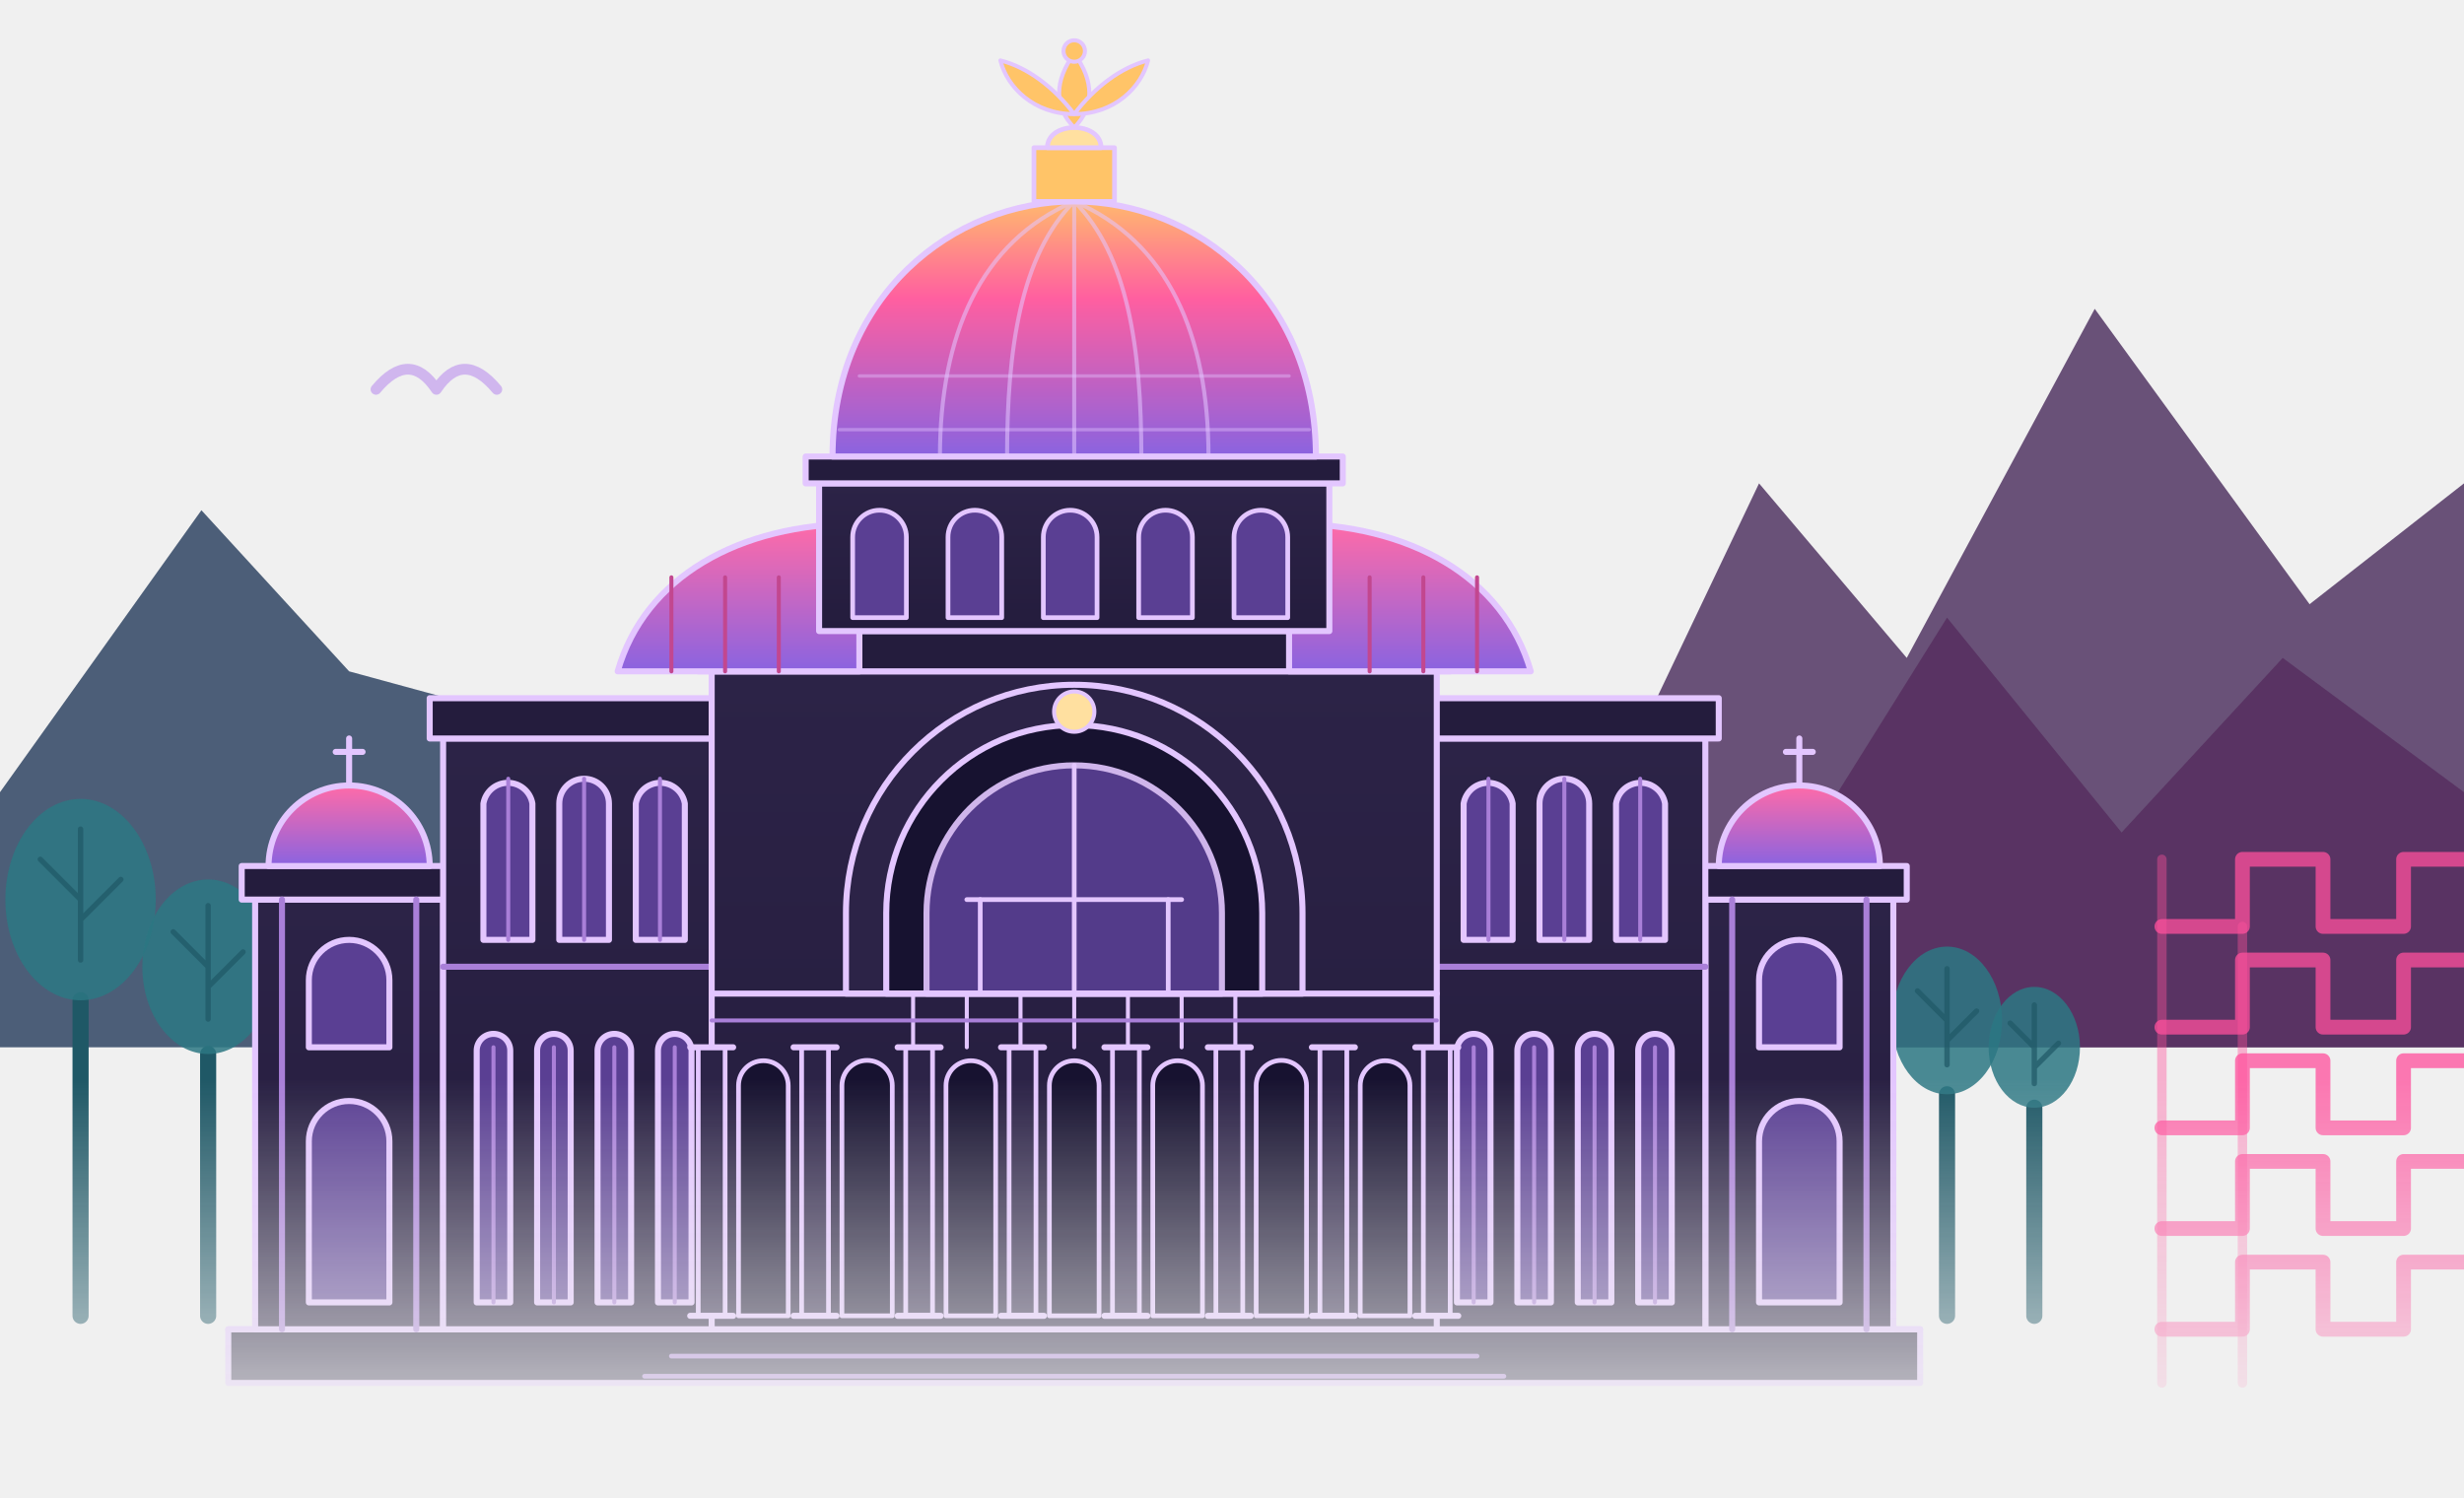
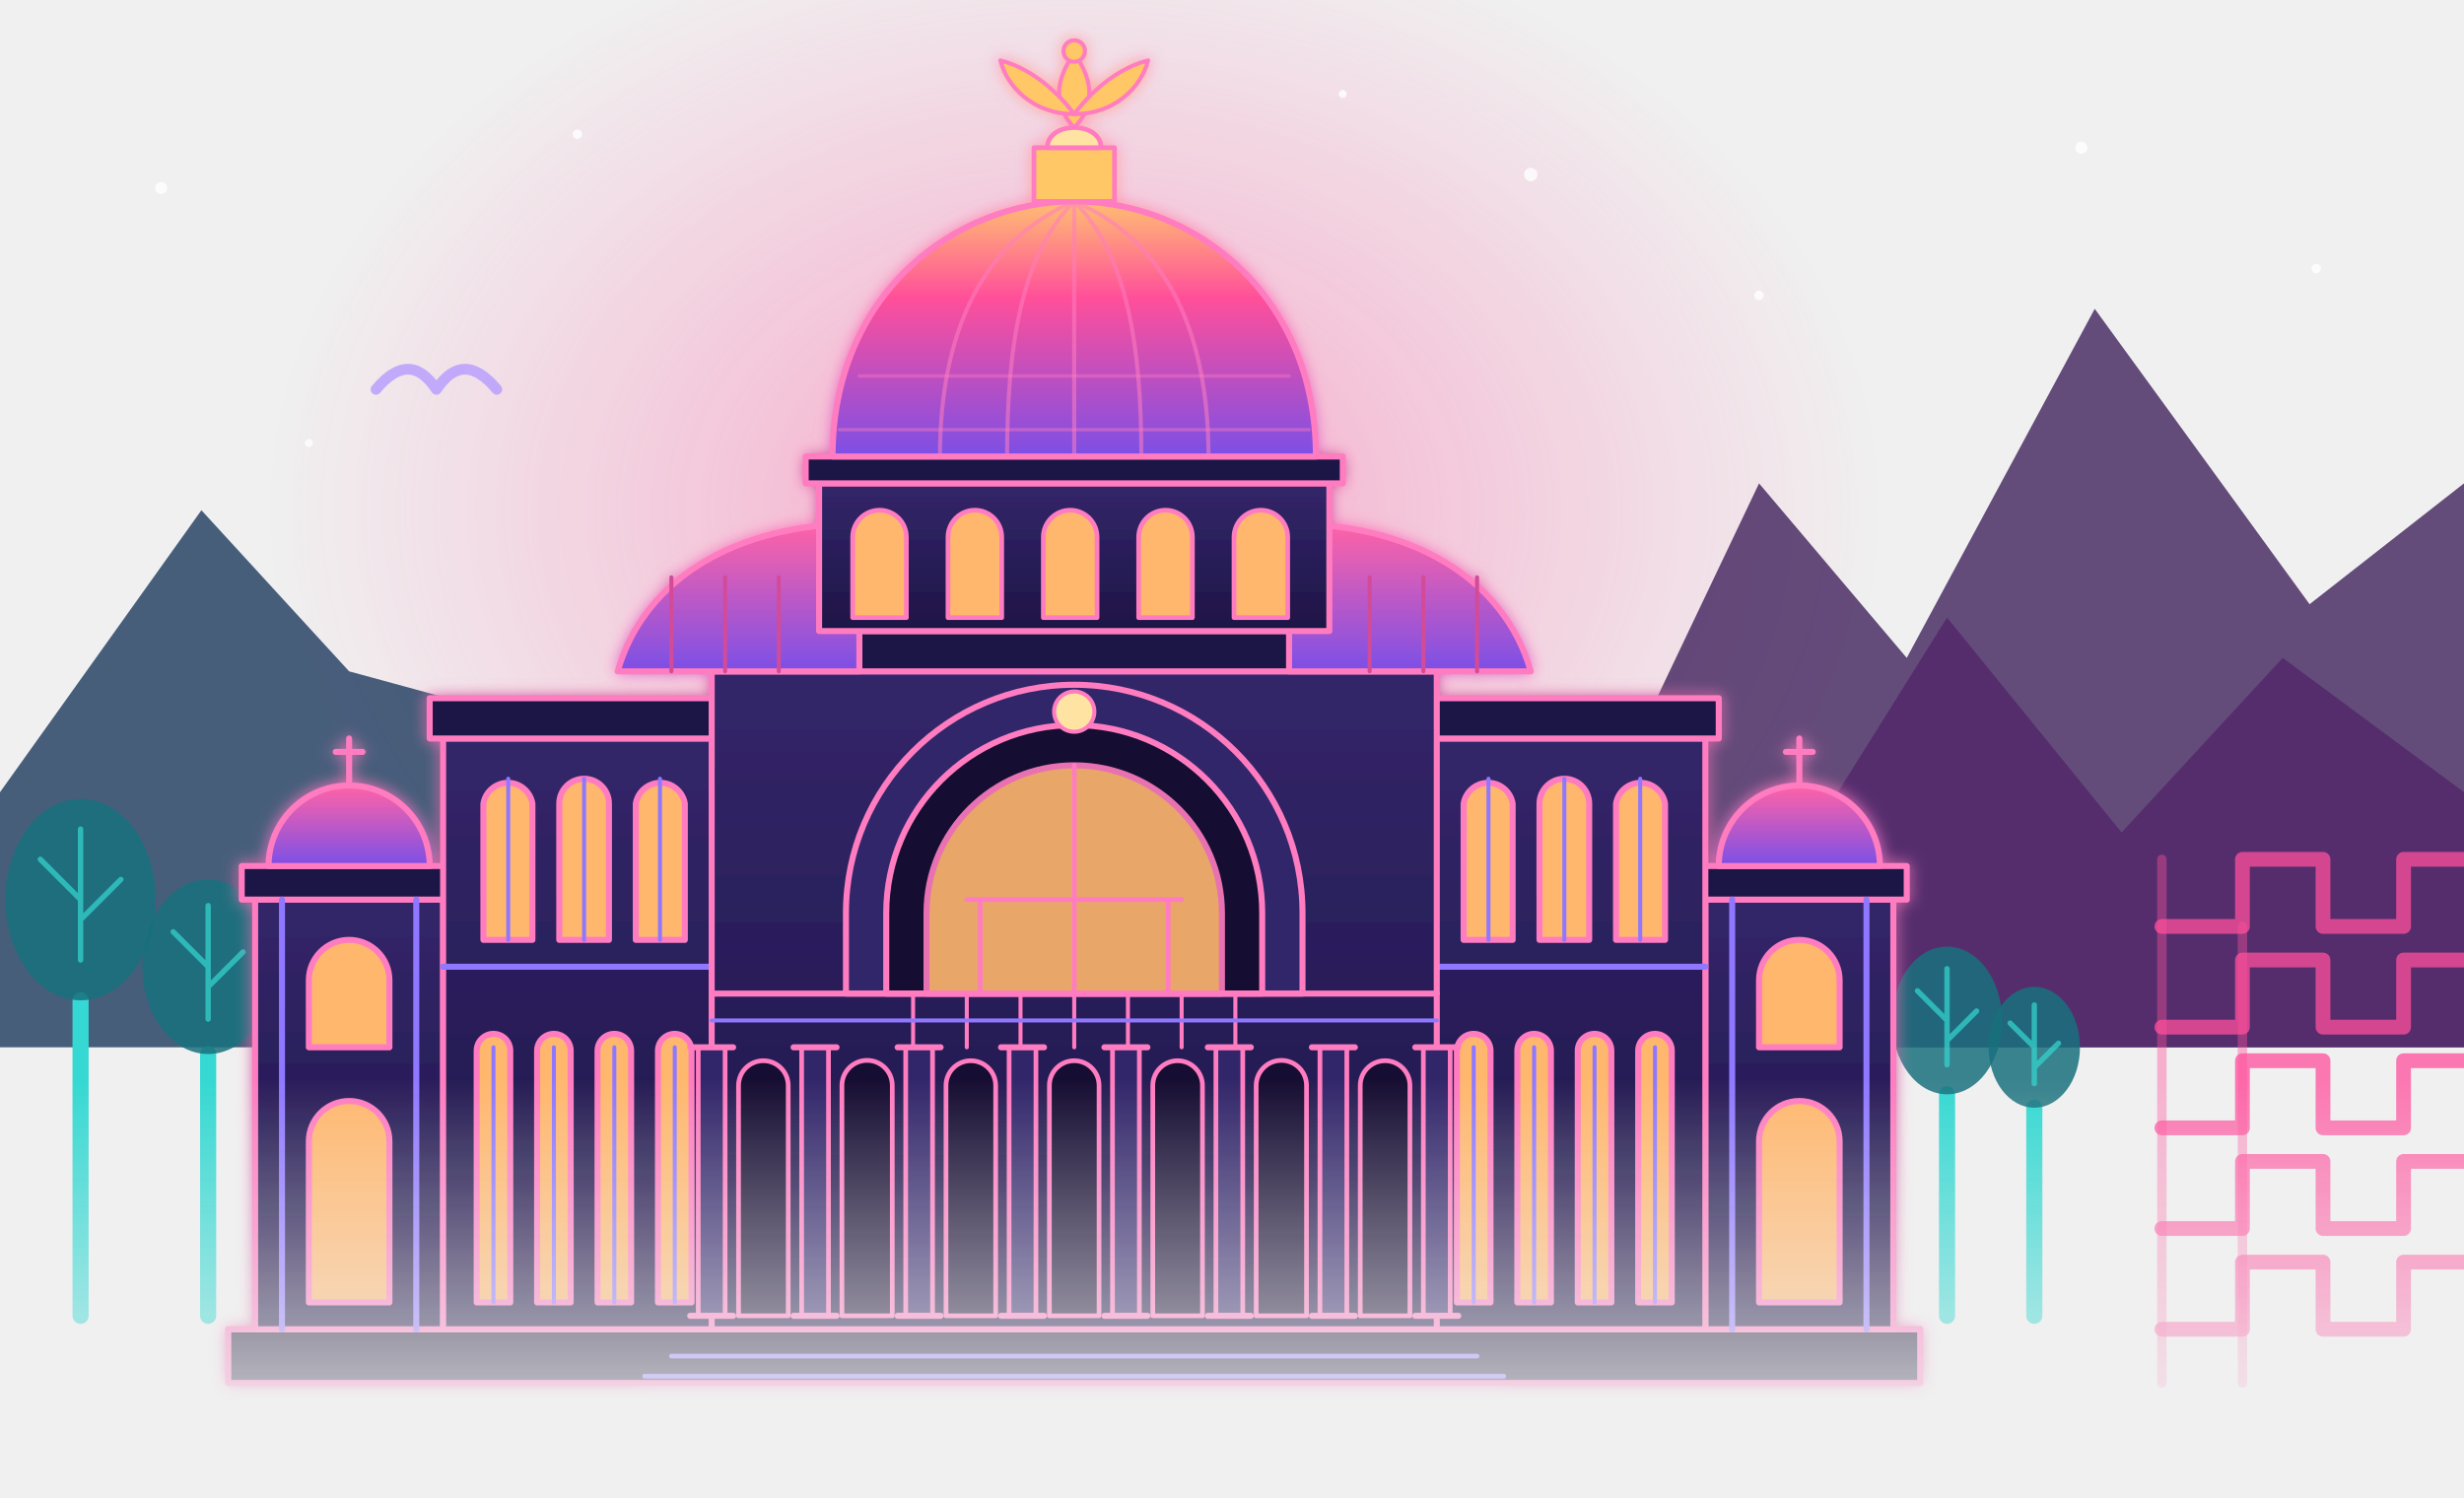
<svg xmlns="http://www.w3.org/2000/svg" viewBox="0 -6 367 223" fill="none">
  <defs>
    <linearGradient id="dm" x1="0" y1="0" x2="0" y2="1">
-       <stop offset="0" stop-color="#ffb86e" />
-       <stop offset=".38" stop-color="#ff5fa0" />
-       <stop offset="1" stop-color="#8a63e0" />
+       <stop offset="0" stop-color="#ffbe72" />
+       <stop offset=".38" stop-color="#ff4f9a" />
+       <stop offset="1" stop-color="#7c4fe6" />
    </linearGradient>
    <linearGradient id="rf" x1="0" y1="0" x2="0" y2="1">
-       <stop offset="0" stop-color="#ff6ba8" />
-       <stop offset="1" stop-color="#8a63e0" />
+       <stop offset="0" stop-color="#ff63a6" />
+       <stop offset="1" stop-color="#7c4fe6" />
    </linearGradient>
    <linearGradient id="wl" x1="0" y1="0" x2="0" y2="1">
-       <stop offset="0" stop-color="#2c2347" />
-       <stop offset="1" stop-color="#241c3d" />
+       <stop offset="0" stop-color="#33266a" />
+       <stop offset="1" stop-color="#1e1546" />
    </linearGradient>
    <linearGradient id="fd" x1="0" y1="0" x2="0" y2="1">
      <stop offset=".72" stop-color="#fff" />
      <stop offset="1" stop-color="#000" />
    </linearGradient>
    <mask id="mk">
      <rect y="-6" width="367" height="223" fill="url(#fd)" />
    </mask>
+     <filter id="gl" x="-10%" y="-10%" width="120%" height="120%">
+       <feGaussianBlur stdDeviation="1.1" result="b" />
+       <feMerge>
+         <feMergeNode in="b" />
+         <feMergeNode in="SourceGraphic" />
+       </feMerge>
+     </filter>
+     <radialGradient id="hl" cx=".5" cy=".5" r=".5">
+       <stop offset="0" stop-color="#ff4f9a" stop-opacity=".45" />
+       <stop offset="1" stop-color="#ff4f9a" stop-opacity="0" />
+     </radialGradient>
  </defs>
  <g mask="url(#mk)" stroke-linejoin="round" stroke-linecap="round">
-     <path d="M222 150 262 66 284 92 312 40 344 84 367 66V150Z" fill="#47295a" opacity=".8" />
-     <path d="M250 150 290 86 316 118 340 92 367 112V150Z" fill="#573060" opacity=".9" />
-     <path d="M0 112 30 70 52 94 74 100 78 150H0Z" fill="#233a5a" opacity=".8" />
+     <ellipse cx="160" cy="70" rx="120" ry="90" fill="url(#hl)" />
+     <g fill="#fff" opacity=".8">
+       <circle cx="24" cy="22" r="0.9" />
+       <circle cx="86" cy="14" r="0.7" />
+       <circle cx="228" cy="20" r="1" />
+       <circle cx="262" cy="38" r="0.7" />
+       <circle cx="310" cy="16" r="0.9" />
+       <circle cx="345" cy="34" r="0.7" />
+       <circle cx="46" cy="60" r="0.6" />
+       <circle cx="200" cy="8" r="0.6" />
+     </g>
+     <path d="M222 150 262 66 284 92 312 40 344 84 367 66V150Z" fill="#40225c" opacity=".8" />
+     <path d="M250 150 290 86 316 118 340 92 367 112V150Z" fill="#53296b" opacity=".9" />
+     <path d="M0 112 30 70 52 94 74 100 78 150H0Z" fill="#1d3a5e" opacity=".8" />
    <path d="M322 132H334V122H346V132H358V122H367M322 147H334V137H346V147H358V137H367M322 162H334V152H346V162H358V152H367M322 177H334V167H346V177H358V167H367M322 192H334V182H346V192H358V182H367" stroke="#ff4f9c" stroke-width="2.2" opacity=".75" />
    <path d="M322 200V122M334 200V132" stroke="#ff4f9c" stroke-width="1.4" opacity=".4" />
-     <path d="M12 143V190" stroke="#1f5866" stroke-width="2.4" />
-     <ellipse cx="12" cy="128" rx="11.2" ry="15.0" fill="#2c7782" opacity=".85" />
-     <path d="M12 117.5V137.0M12 128l-6.0 -6.0M12 131l6.0 -6.0" stroke="#1f5866" stroke-width=".8" opacity=".7" />
-     <path d="M31 151V190" stroke="#1f5866" stroke-width="2.4" />
-     <ellipse cx="31" cy="138" rx="9.8" ry="13.0" fill="#2c7782" opacity=".85" />
-     <path d="M31 128.9V145.8M31 138l-5.2 -5.2M31 141l5.2 -5.2" stroke="#1f5866" stroke-width=".8" opacity=".7" />
-     <path d="M290 157V190" stroke="#1f5866" stroke-width="2.4" />
-     <ellipse cx="290" cy="146" rx="8.2" ry="11.0" fill="#2c7782" opacity=".85" />
-     <path d="M290 138.3V152.6M290 146l-4.4 -4.4M290 149l4.4 -4.4" stroke="#1f5866" stroke-width=".8" opacity=".7" />
-     <path d="M303 159V190" stroke="#1f5866" stroke-width="2.4" />
-     <ellipse cx="303" cy="150" rx="6.8" ry="9.0" fill="#2c7782" opacity=".85" />
-     <path d="M303 143.7V155.4M303 150l-3.6 -3.6M303 153l3.6 -3.6" stroke="#1f5866" stroke-width=".8" opacity=".7" />
-     <path d="M56 52q5 -6 9 0q4 -6 9 0" stroke="#c8a8ee" stroke-width="1.6" opacity=".8" />
-     <g stroke="#e3c6ff" stroke-width=".9">
-       <path d="M34 192H286V200H34Z" fill="#1c1636" />
+     <path d="M12 143V190" stroke="#35d8d2" stroke-width="2.4" />
+     <ellipse cx="12" cy="128" rx="11.2" ry="15.0" fill="#17707c" opacity=".85" />
+     <path d="M12 117.5V137.0M12 128l-6.0 -6.0M12 131l6.0 -6.0" stroke="#35d8d2" stroke-width=".8" opacity=".7" />
+     <path d="M31 151V190" stroke="#35d8d2" stroke-width="2.4" />
+     <ellipse cx="31" cy="138" rx="9.8" ry="13.0" fill="#17707c" opacity=".85" />
+     <path d="M31 128.9V145.8M31 138l-5.2 -5.2M31 141l5.2 -5.2" stroke="#35d8d2" stroke-width=".8" opacity=".7" />
+     <path d="M290 157V190" stroke="#35d8d2" stroke-width="2.4" />
+     <ellipse cx="290" cy="146" rx="8.2" ry="11.0" fill="#17707c" opacity=".85" />
+     <path d="M290 138.3V152.6M290 146l-4.4 -4.4M290 149l4.4 -4.4" stroke="#35d8d2" stroke-width=".8" opacity=".7" />
+     <path d="M303 159V190" stroke="#35d8d2" stroke-width="2.4" />
+     <ellipse cx="303" cy="150" rx="6.8" ry="9.0" fill="#17707c" opacity=".85" />
+     <path d="M303 143.7V155.4M303 150l-3.6 -3.6M303 153l3.6 -3.6" stroke="#35d8d2" stroke-width=".8" opacity=".7" />
+     <path d="M56 52q5 -6 9 0q4 -6 9 0" stroke="#b79bff" stroke-width="1.6" opacity=".8" />
+     <g stroke="#ff7cc0" stroke-width=".9" filter="url(#gl)">
+       <path d="M34 192H286V200H34Z" fill="#1b1438" />
      <path d="M34 192H286" />
      <path d="M38 192V128H66V192Z" fill="url(#wl)" />
-       <path d="M36 128H68V123H36Z" fill="#241c3d" />
+       <path d="M36 128H68V123H36Z" fill="#1e1546" />
      <path d="M40 123A12 12 0 0 1 64 123Z" fill="url(#rf)" />
      <path d="M52 111V104M50 106h4" />
-       <path d="M46.0 150V140.0A6.0 6.0 0 0 1 58.0 140.0V150Z" fill="#5a3f93" />
-       <path d="M46.0 188V164.0A6.0 6.0 0 0 1 58.0 164.0V188Z" fill="#5a3f93" />
-       <path d="M42 192V128M62 192V128" stroke="#a97fd8" />
+       <path d="M46.0 150V140.0A6.0 6.0 0 0 1 58.0 140.0V150Z" fill="#ffb76e" />
+       <path d="M46.0 188V164.0A6.0 6.0 0 0 1 58.0 164.0V188Z" fill="#ffb76e" />
+       <path d="M42 192V128M62 192V128" stroke="#8f78ff" />
      <path d="M254 192V128H282V192Z" fill="url(#wl)" />
-       <path d="M252 128H284V123H252Z" fill="#241c3d" />
+       <path d="M252 128H284V123H252Z" fill="#1e1546" />
      <path d="M256 123A12 12 0 0 1 280 123Z" fill="url(#rf)" />
      <path d="M268 111V104M266 106h4" />
-       <path d="M262.0 150V140.0A6.0 6.0 0 0 1 274.0 140.0V150Z" fill="#5a3f93" />
-       <path d="M262.0 188V164.0A6.0 6.0 0 0 1 274.0 164.0V188Z" fill="#5a3f93" />
-       <path d="M258 192V128M278 192V128" stroke="#a97fd8" />
+       <path d="M262.0 150V140.0A6.0 6.0 0 0 1 274.0 140.0V150Z" fill="#ffb76e" />
+       <path d="M262.0 188V164.0A6.0 6.0 0 0 1 274.0 164.0V188Z" fill="#ffb76e" />
+       <path d="M258 192V128M278 192V128" stroke="#8f78ff" />
      <path d="M66 192V104H108V192Z" fill="url(#wl)" />
-       <path d="M64 104H110V98H64Z" fill="#241c3d" />
-       <path d="M72.0 134V113.7A3.7 3.7 0 0 1 79.3 113.7V134Z" fill="#5a3f93" />
-       <path d="M75.7 110V134" stroke="#a97fd8" stroke-width=".6" />
-       <path d="M83.3 134V113.7A3.7 3.7 0 0 1 90.7 113.7V134Z" fill="#5a3f93" />
-       <path d="M87.0 110V134" stroke="#a97fd8" stroke-width=".6" />
-       <path d="M94.7 134V113.7A3.7 3.7 0 0 1 102.0 113.7V134Z" fill="#5a3f93" />
-       <path d="M98.3 110V134" stroke="#a97fd8" stroke-width=".6" />
-       <path d="M66 138H108" stroke="#a97fd8" />
-       <path d="M71.0 188V150.5A2.5 2.5 0 0 1 76.0 150.5V188Z" fill="#5a3f93" />
-       <path d="M73.5 150V188" stroke="#a97fd8" stroke-width=".6" />
-       <path d="M80.0 188V150.5A2.5 2.5 0 0 1 85.0 150.5V188Z" fill="#5a3f93" />
-       <path d="M82.5 150V188" stroke="#a97fd8" stroke-width=".6" />
-       <path d="M89.0 188V150.5A2.5 2.5 0 0 1 94.0 150.5V188Z" fill="#5a3f93" />
-       <path d="M91.5 150V188" stroke="#a97fd8" stroke-width=".6" />
-       <path d="M98.0 188V150.5A2.5 2.5 0 0 1 103.0 150.5V188Z" fill="#5a3f93" />
-       <path d="M100.5 150V188" stroke="#a97fd8" stroke-width=".6" />
+       <path d="M64 104H110V98H64Z" fill="#1e1546" />
+       <path d="M72.0 134V113.7A3.7 3.7 0 0 1 79.3 113.7V134Z" fill="#ffb76e" />
+       <path d="M75.7 110V134" stroke="#8f78ff" stroke-width=".6" />
+       <path d="M83.3 134V113.7A3.7 3.7 0 0 1 90.7 113.7V134Z" fill="#ffb76e" />
+       <path d="M87.0 110V134" stroke="#8f78ff" stroke-width=".6" />
+       <path d="M94.7 134V113.7A3.7 3.7 0 0 1 102.0 113.7V134Z" fill="#ffb76e" />
+       <path d="M98.3 110V134" stroke="#8f78ff" stroke-width=".6" />
+       <path d="M66 138H108" stroke="#8f78ff" />
+       <path d="M71.0 188V150.5A2.5 2.5 0 0 1 76.0 150.5V188Z" fill="#ffb76e" />
+       <path d="M73.5 150V188" stroke="#8f78ff" stroke-width=".6" />
+       <path d="M80.0 188V150.5A2.5 2.5 0 0 1 85.0 150.5V188Z" fill="#ffb76e" />
+       <path d="M82.5 150V188" stroke="#8f78ff" stroke-width=".6" />
+       <path d="M89.0 188V150.5A2.5 2.5 0 0 1 94.0 150.5V188Z" fill="#ffb76e" />
+       <path d="M91.5 150V188" stroke="#8f78ff" stroke-width=".6" />
+       <path d="M98.0 188V150.5A2.5 2.5 0 0 1 103.0 150.5V188Z" fill="#ffb76e" />
+       <path d="M100.5 150V188" stroke="#8f78ff" stroke-width=".6" />
      <path d="M212 192V104H254V192Z" fill="url(#wl)" />
-       <path d="M210 104H256V98H210Z" fill="#241c3d" />
-       <path d="M218.0 134V113.7A3.7 3.7 0 0 1 225.3 113.7V134Z" fill="#5a3f93" />
-       <path d="M221.7 110V134" stroke="#a97fd8" stroke-width=".6" />
-       <path d="M229.3 134V113.7A3.7 3.7 0 0 1 236.7 113.7V134Z" fill="#5a3f93" />
-       <path d="M233.0 110V134" stroke="#a97fd8" stroke-width=".6" />
-       <path d="M240.7 134V113.7A3.7 3.7 0 0 1 248.0 113.7V134Z" fill="#5a3f93" />
-       <path d="M244.3 110V134" stroke="#a97fd8" stroke-width=".6" />
-       <path d="M212 138H254" stroke="#a97fd8" />
-       <path d="M217.0 188V150.5A2.5 2.5 0 0 1 222.0 150.5V188Z" fill="#5a3f93" />
-       <path d="M219.5 150V188" stroke="#a97fd8" stroke-width=".6" />
-       <path d="M226.0 188V150.5A2.5 2.5 0 0 1 231.0 150.5V188Z" fill="#5a3f93" />
-       <path d="M228.5 150V188" stroke="#a97fd8" stroke-width=".6" />
-       <path d="M235.0 188V150.5A2.5 2.5 0 0 1 240.0 150.5V188Z" fill="#5a3f93" />
-       <path d="M237.5 150V188" stroke="#a97fd8" stroke-width=".6" />
-       <path d="M244.0 188V150.5A2.5 2.5 0 0 1 249.0 150.5V188Z" fill="#5a3f93" />
-       <path d="M246.5 150V188" stroke="#a97fd8" stroke-width=".6" />
+       <path d="M210 104H256V98H210Z" fill="#1e1546" />
+       <path d="M218.0 134V113.7A3.7 3.7 0 0 1 225.3 113.7V134Z" fill="#ffb76e" />
+       <path d="M221.7 110V134" stroke="#8f78ff" stroke-width=".6" />
+       <path d="M229.3 134V113.7A3.7 3.7 0 0 1 236.7 113.7V134Z" fill="#ffb76e" />
+       <path d="M233.0 110V134" stroke="#8f78ff" stroke-width=".6" />
+       <path d="M240.7 134V113.7A3.7 3.7 0 0 1 248.0 113.7V134Z" fill="#ffb76e" />
+       <path d="M244.3 110V134" stroke="#8f78ff" stroke-width=".6" />
+       <path d="M212 138H254" stroke="#8f78ff" />
+       <path d="M217.0 188V150.5A2.5 2.5 0 0 1 222.0 150.5V188Z" fill="#ffb76e" />
+       <path d="M219.5 150V188" stroke="#8f78ff" stroke-width=".6" />
+       <path d="M226.0 188V150.5A2.5 2.5 0 0 1 231.0 150.5V188Z" fill="#ffb76e" />
+       <path d="M228.5 150V188" stroke="#8f78ff" stroke-width=".6" />
+       <path d="M235.0 188V150.5A2.5 2.5 0 0 1 240.0 150.5V188Z" fill="#ffb76e" />
+       <path d="M237.5 150V188" stroke="#8f78ff" stroke-width=".6" />
+       <path d="M244.0 188V150.5A2.5 2.5 0 0 1 249.0 150.5V188Z" fill="#ffb76e" />
+       <path d="M246.5 150V188" stroke="#8f78ff" stroke-width=".6" />
      <path d="M106 192V94H214V192Z" fill="url(#wl)" />
-       <path d="M104 94H216V88H104Z" fill="#241c3d" />
+       <path d="M104 94H216V88H104Z" fill="#1e1546" />
      <path d="M92 94C96 80 110 72 128 72V94Z" fill="url(#rf)" />
      <path d="M228 94C224 80 210 72 192 72V94Z" fill="url(#rf)" />
-       <path d="M100 94V80M220 94V80" stroke="#c2478f" stroke-width=".6" />
-       <path d="M108 94V80M212 94V80" stroke="#c2478f" stroke-width=".6" />
-       <path d="M116 94V80M204 94V80" stroke="#c2478f" stroke-width=".6" />
+       <path d="M100 94V80M220 94V80" stroke="#d24b98" stroke-width=".6" />
+       <path d="M108 94V80M212 94V80" stroke="#d24b98" stroke-width=".6" />
+       <path d="M116 94V80M204 94V80" stroke="#d24b98" stroke-width=".6" />
      <path d="M122 88V66H198V88Z" fill="url(#wl)" />
-       <path d="M127.0 86V74.0A4.0 4.0 0 0 1 135.0 74.0V86Z" fill="#5a3f93" stroke-width=".7" />
-       <path d="M141.2 86V74.0A4.0 4.0 0 0 1 149.2 74.0V86Z" fill="#5a3f93" stroke-width=".7" />
-       <path d="M155.4 86V74.0A4.0 4.0 0 0 1 163.4 74.0V86Z" fill="#5a3f93" stroke-width=".7" />
-       <path d="M169.6 86V74.0A4.0 4.0 0 0 1 177.6 74.0V86Z" fill="#5a3f93" stroke-width=".7" />
-       <path d="M183.8 86V74.0A4.0 4.0 0 0 1 191.8 74.0V86Z" fill="#5a3f93" stroke-width=".7" />
-       <path d="M120 66H200V62H120Z" fill="#241c3d" />
+       <path d="M127.0 86V74.0A4.0 4.0 0 0 1 135.0 74.0V86Z" fill="#ffb76e" stroke-width=".7" />
+       <path d="M141.2 86V74.0A4.0 4.0 0 0 1 149.2 74.0V86Z" fill="#ffb76e" stroke-width=".7" />
+       <path d="M155.4 86V74.0A4.0 4.0 0 0 1 163.4 74.0V86Z" fill="#ffb76e" stroke-width=".7" />
+       <path d="M169.6 86V74.0A4.0 4.0 0 0 1 177.6 74.0V86Z" fill="#ffb76e" stroke-width=".7" />
+       <path d="M183.8 86V74.0A4.0 4.0 0 0 1 191.8 74.0V86Z" fill="#ffb76e" stroke-width=".7" />
+       <path d="M120 66H200V62H120Z" fill="#1e1546" />
      <path d="M124 62C124 38 142 24 160 24C178 24 196 38 196 62Z" fill="url(#dm)" />
-       <path d="M160 24C146 30 140 44 140 62M160 24C174 30 180 44 180 62M160 24V62M160 24C152 32 150 46 150 62M160 24C168 32 170 46 170 62" stroke="#e3c6ff" stroke-width=".6" opacity=".55" />
-       <path d="M128 50H192M125 58H195" stroke="#e3c6ff" stroke-width=".5" opacity=".4" />
-       <path d="M154 24V16H166V24Z" fill="#ffc468" stroke="#e3c6ff" stroke-width=".7" />
-       <path d="M156 16C156 12 164 12 164 16Z" fill="#ffe0a0" stroke="#e3c6ff" stroke-width=".7" />
-       <g fill="#ffc468" stroke="#e3c6ff" stroke-width=".6">
+       <path d="M160 24C146 30 140 44 140 62M160 24C174 30 180 44 180 62M160 24V62M160 24C152 32 150 46 150 62M160 24C168 32 170 46 170 62" stroke="#ff7cc0" stroke-width=".6" opacity=".55" />
+       <path d="M128 50H192M125 58H195" stroke="#ff7cc0" stroke-width=".5" opacity=".4" />
+       <path d="M154 24V16H166V24Z" fill="#ffc766" stroke="#ff7cc0" stroke-width=".7" />
+       <path d="M156 16C156 12 164 12 164 16Z" fill="#ffe3a3" stroke="#ff7cc0" stroke-width=".7" />
+       <g fill="#ffc766" stroke="#ff7cc0" stroke-width=".6">
        <path d="M160 13C157 10 157 6 160 2C163 6 163 10 160 13Z" />
        <path d="M160 11C154 11 150 7 149 3C153 4 157 7 160 11Z" />
        <path d="M160 11C166 11 170 7 171 3C167 4 163 7 160 11Z" />
        <circle cx="160" cy="1.6" r="1.6" />
      </g>
-       <path d="M126.0 142V130.0A34.0 34.0 0 0 1 194.0 130.0V142Z" fill="#2c2347" />
-       <path d="M132.0 142V130.0A28.0 28.0 0 0 1 188.0 130.0V142Z" fill="#171230" />
-       <path d="M138.0 142V130.0A22.0 22.0 0 0 1 182.0 130.0V142Z" fill="#5a3f93" opacity=".9" />
-       <path d="M160 108V142M146 128V142M174 128V142" stroke="#e3c6ff" stroke-width=".7" />
-       <path d="M144 128H176" stroke="#e3c6ff" stroke-width=".7" />
-       <circle cx="160" cy="100" r="3" fill="#ffe0a0" stroke-width=".6" />
-       <path d="M136 142V150" stroke="#e3c6ff" stroke-width=".6" />
-       <path d="M144 142V150" stroke="#e3c6ff" stroke-width=".6" />
-       <path d="M152 142V150" stroke="#e3c6ff" stroke-width=".6" />
-       <path d="M160 142V150" stroke="#e3c6ff" stroke-width=".6" />
-       <path d="M168 142V150" stroke="#e3c6ff" stroke-width=".6" />
-       <path d="M176 142V150" stroke="#e3c6ff" stroke-width=".6" />
-       <path d="M184 142V150" stroke="#e3c6ff" stroke-width=".6" />
-       <path d="M106 142H214" stroke="#e3c6ff" />
-       <path d="M106 146H214" stroke="#a97fd8" stroke-width=".6" />
-       <path d="M110.0 190V155.7A3.7 3.7 0 0 1 117.4 155.7V190Z" fill="#171230" stroke-width=".7" />
-       <path d="M125.4 190V155.7A3.7 3.7 0 0 1 132.9 155.7V190Z" fill="#171230" stroke-width=".7" />
-       <path d="M140.9 190V155.7A3.7 3.7 0 0 1 148.3 155.7V190Z" fill="#171230" stroke-width=".7" />
-       <path d="M156.3 190V155.7A3.7 3.7 0 0 1 163.7 155.7V190Z" fill="#171230" stroke-width=".7" />
-       <path d="M171.7 190V155.7A3.7 3.7 0 0 1 179.1 155.7V190Z" fill="#171230" stroke-width=".7" />
-       <path d="M187.1 190V155.7A3.7 3.7 0 0 1 194.6 155.7V190Z" fill="#171230" stroke-width=".7" />
-       <path d="M202.6 190V155.7A3.7 3.7 0 0 1 210.0 155.7V190Z" fill="#171230" stroke-width=".7" />
-       <path d="M104.0 190V150H108.0V190Z" fill="#2c2347" stroke-width=".7" />
+       <path d="M126.0 142V130.0A34.0 34.0 0 0 1 194.0 130.0V142Z" fill="#33266a" />
+       <path d="M132.0 142V130.0A28.0 28.0 0 0 1 188.0 130.0V142Z" fill="#150f33" />
+       <path d="M138.0 142V130.0A22.0 22.0 0 0 1 182.0 130.0V142Z" fill="#ffb76e" opacity=".9" />
+       <path d="M160 108V142M146 128V142M174 128V142" stroke="#ff7cc0" stroke-width=".7" />
+       <path d="M144 128H176" stroke="#ff7cc0" stroke-width=".7" />
+       <circle cx="160" cy="100" r="3" fill="#ffe3a3" stroke-width=".6" />
+       <path d="M136 142V150" stroke="#ff7cc0" stroke-width=".6" />
+       <path d="M144 142V150" stroke="#ff7cc0" stroke-width=".6" />
+       <path d="M152 142V150" stroke="#ff7cc0" stroke-width=".6" />
+       <path d="M160 142V150" stroke="#ff7cc0" stroke-width=".6" />
+       <path d="M168 142V150" stroke="#ff7cc0" stroke-width=".6" />
+       <path d="M176 142V150" stroke="#ff7cc0" stroke-width=".6" />
+       <path d="M184 142V150" stroke="#ff7cc0" stroke-width=".6" />
+       <path d="M106 142H214" stroke="#ff7cc0" />
+       <path d="M106 146H214" stroke="#8f78ff" stroke-width=".6" />
+       <path d="M110.0 190V155.7A3.7 3.7 0 0 1 117.4 155.7V190Z" fill="#150f33" stroke-width=".7" />
+       <path d="M125.4 190V155.7A3.7 3.7 0 0 1 132.9 155.7V190Z" fill="#150f33" stroke-width=".7" />
+       <path d="M140.9 190V155.7A3.7 3.7 0 0 1 148.3 155.7V190Z" fill="#150f33" stroke-width=".7" />
+       <path d="M156.3 190V155.7A3.7 3.7 0 0 1 163.7 155.7V190Z" fill="#150f33" stroke-width=".7" />
+       <path d="M171.7 190V155.7A3.7 3.7 0 0 1 179.1 155.7V190Z" fill="#150f33" stroke-width=".7" />
+       <path d="M187.1 190V155.7A3.7 3.7 0 0 1 194.6 155.7V190Z" fill="#150f33" stroke-width=".7" />
+       <path d="M202.6 190V155.7A3.7 3.7 0 0 1 210.0 155.7V190Z" fill="#150f33" stroke-width=".7" />
+       <path d="M104.0 190V150H108.0V190Z" fill="#33266a" stroke-width=".7" />
      <path d="M102.8 150H109.2M102.8 190H109.2" stroke-width=".9" />
-       <path d="M119.4 190V150H123.4V190Z" fill="#2c2347" stroke-width=".7" />
+       <path d="M119.4 190V150H123.4V190Z" fill="#33266a" stroke-width=".7" />
      <path d="M118.2 150H124.6M118.2 190H124.6" stroke-width=".9" />
-       <path d="M134.9 190V150H138.9V190Z" fill="#2c2347" stroke-width=".7" />
+       <path d="M134.9 190V150H138.9V190Z" fill="#33266a" stroke-width=".7" />
      <path d="M133.7 150H140.1M133.7 190H140.1" stroke-width=".9" />
-       <path d="M150.3 190V150H154.3V190Z" fill="#2c2347" stroke-width=".7" />
+       <path d="M150.3 190V150H154.3V190Z" fill="#33266a" stroke-width=".7" />
      <path d="M149.1 150H155.5M149.1 190H155.5" stroke-width=".9" />
-       <path d="M165.7 190V150H169.7V190Z" fill="#2c2347" stroke-width=".7" />
+       <path d="M165.7 190V150H169.7V190Z" fill="#33266a" stroke-width=".7" />
      <path d="M164.5 150H170.9M164.5 190H170.9" stroke-width=".9" />
-       <path d="M181.1 190V150H185.1V190Z" fill="#2c2347" stroke-width=".7" />
+       <path d="M181.1 190V150H185.1V190Z" fill="#33266a" stroke-width=".7" />
      <path d="M179.9 150H186.3M179.9 190H186.3" stroke-width=".9" />
-       <path d="M196.6 190V150H200.6V190Z" fill="#2c2347" stroke-width=".7" />
+       <path d="M196.6 190V150H200.6V190Z" fill="#33266a" stroke-width=".7" />
      <path d="M195.4 150H201.8M195.4 190H201.8" stroke-width=".9" />
-       <path d="M212.0 190V150H216.0V190Z" fill="#2c2347" stroke-width=".7" />
+       <path d="M212.0 190V150H216.0V190Z" fill="#33266a" stroke-width=".7" />
      <path d="M210.8 150H217.2M210.8 190H217.2" stroke-width=".9" />
-       <path d="M100 196H220M96 199H224" stroke="#a97fd8" stroke-width=".7" />
+       <path d="M100 196H220M96 199H224" stroke="#8f78ff" stroke-width=".7" />
    </g>
  </g>
</svg>
